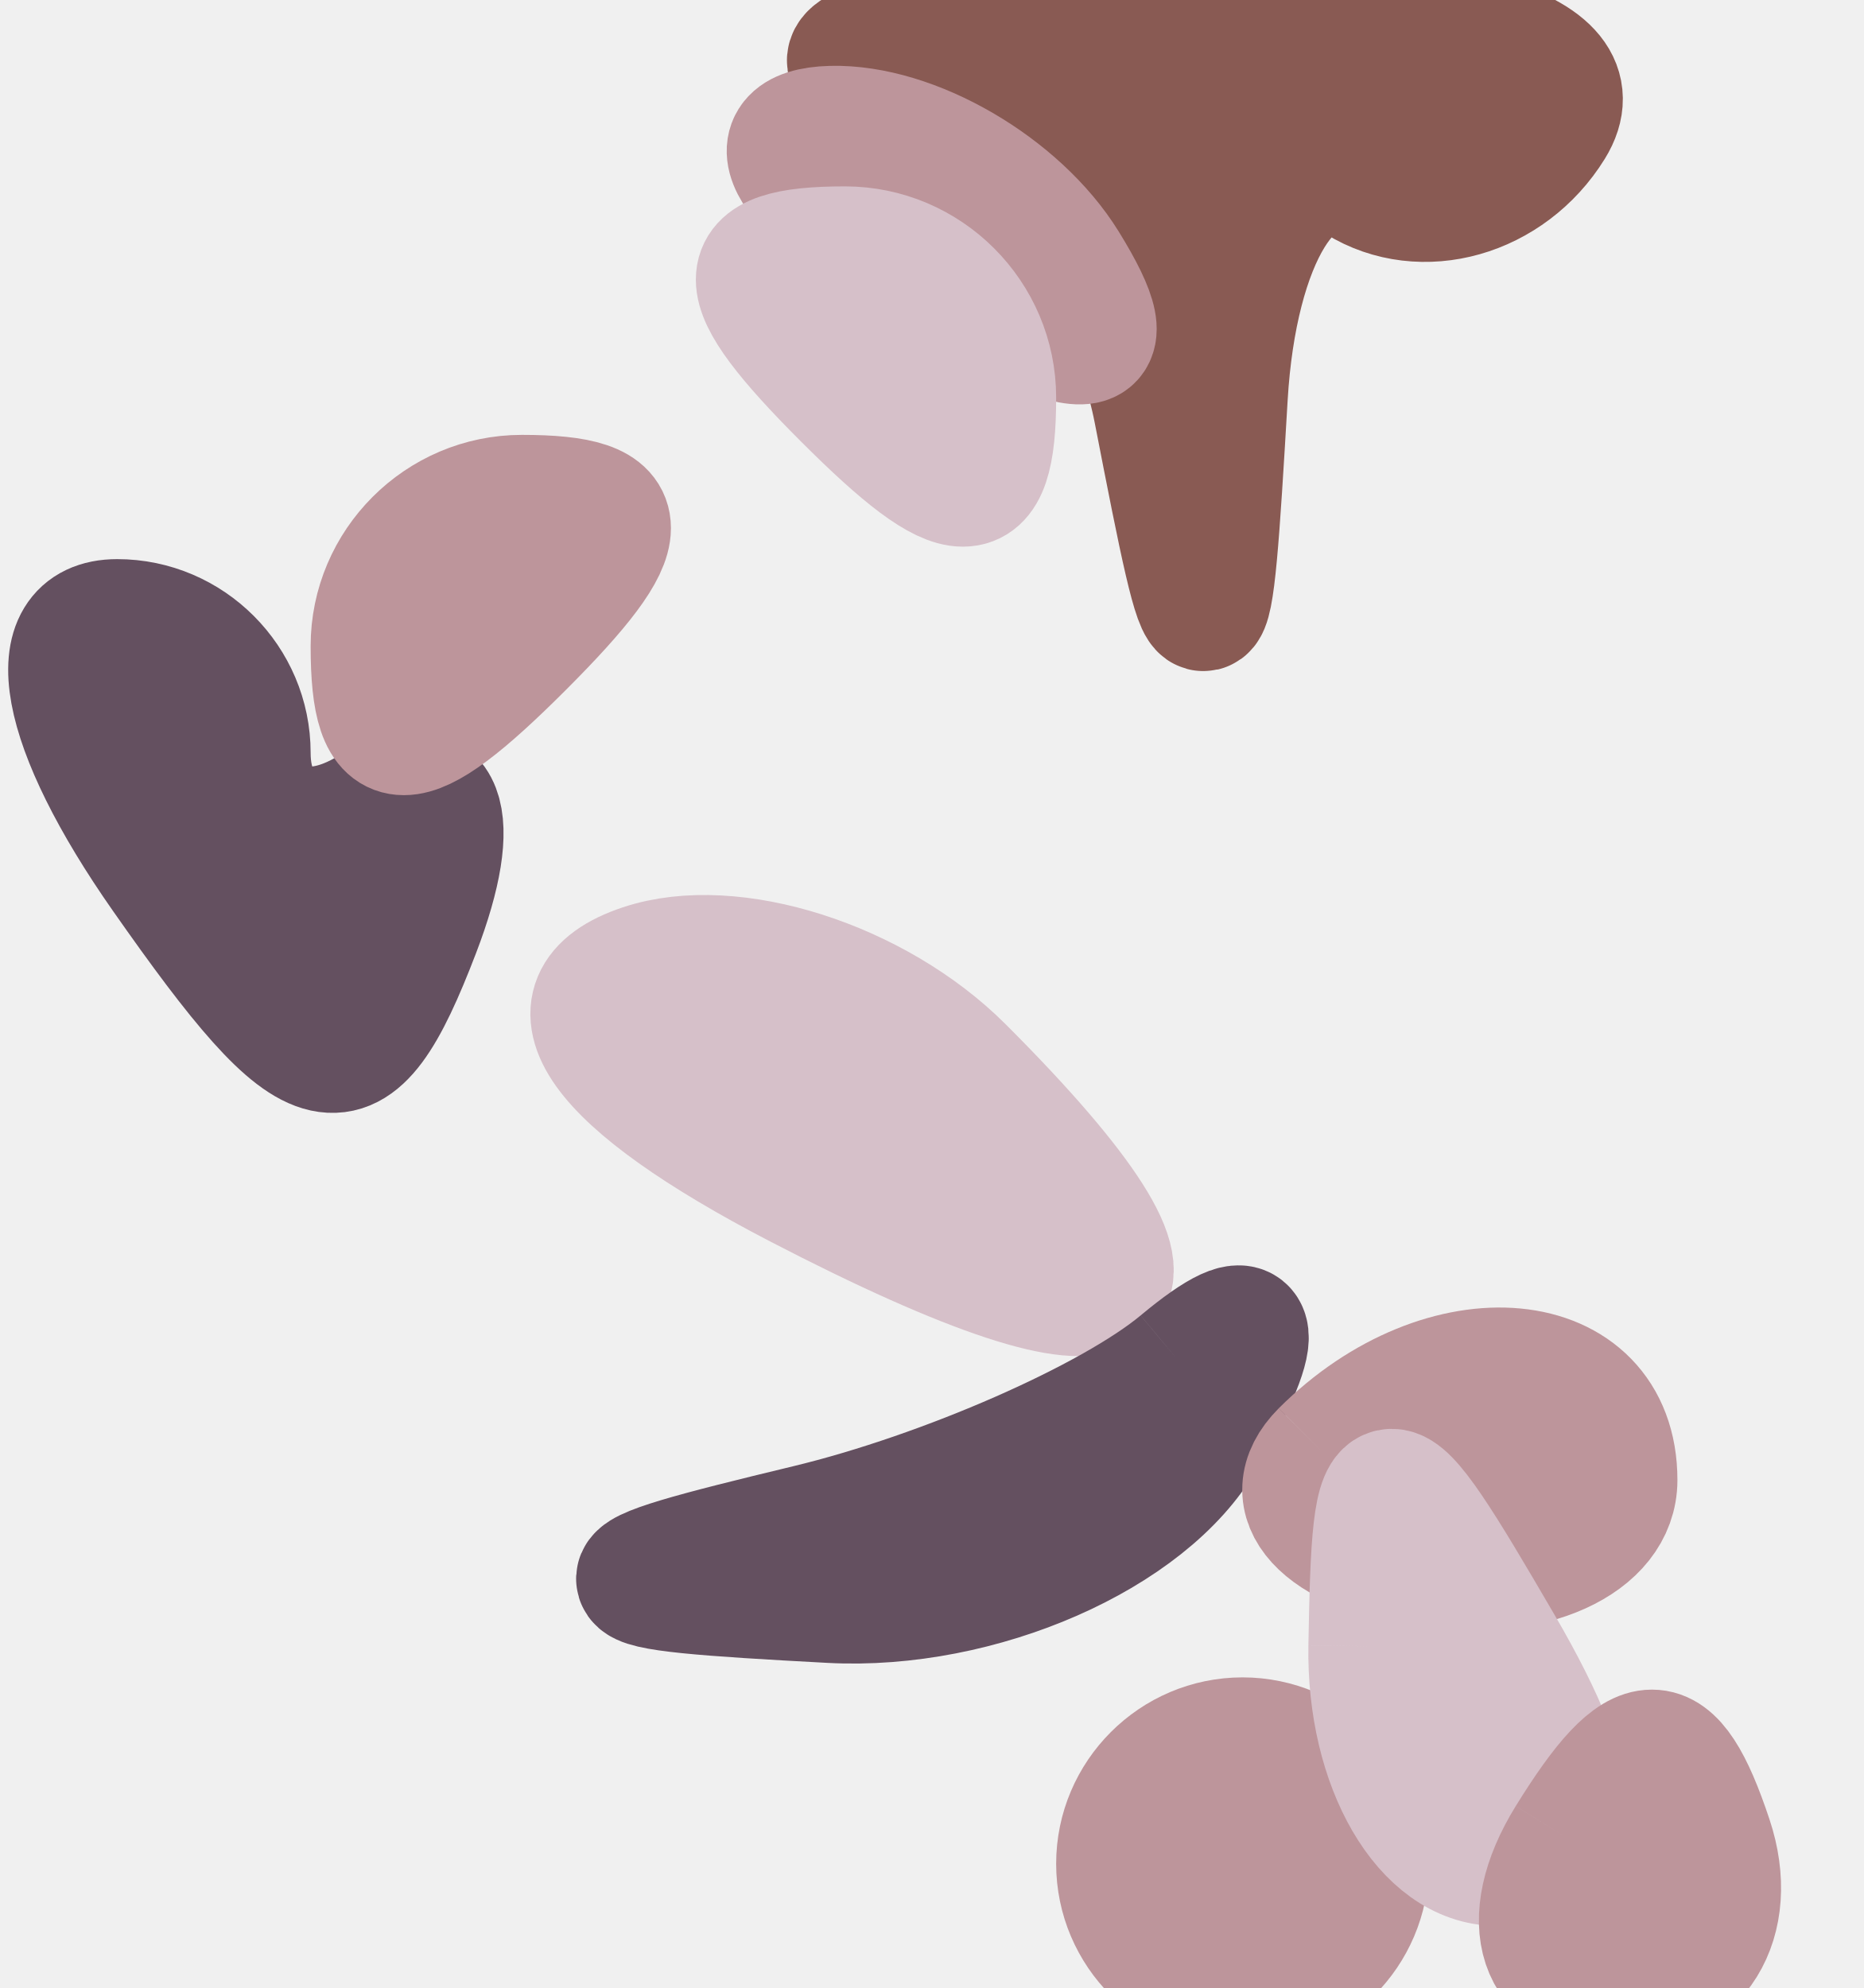
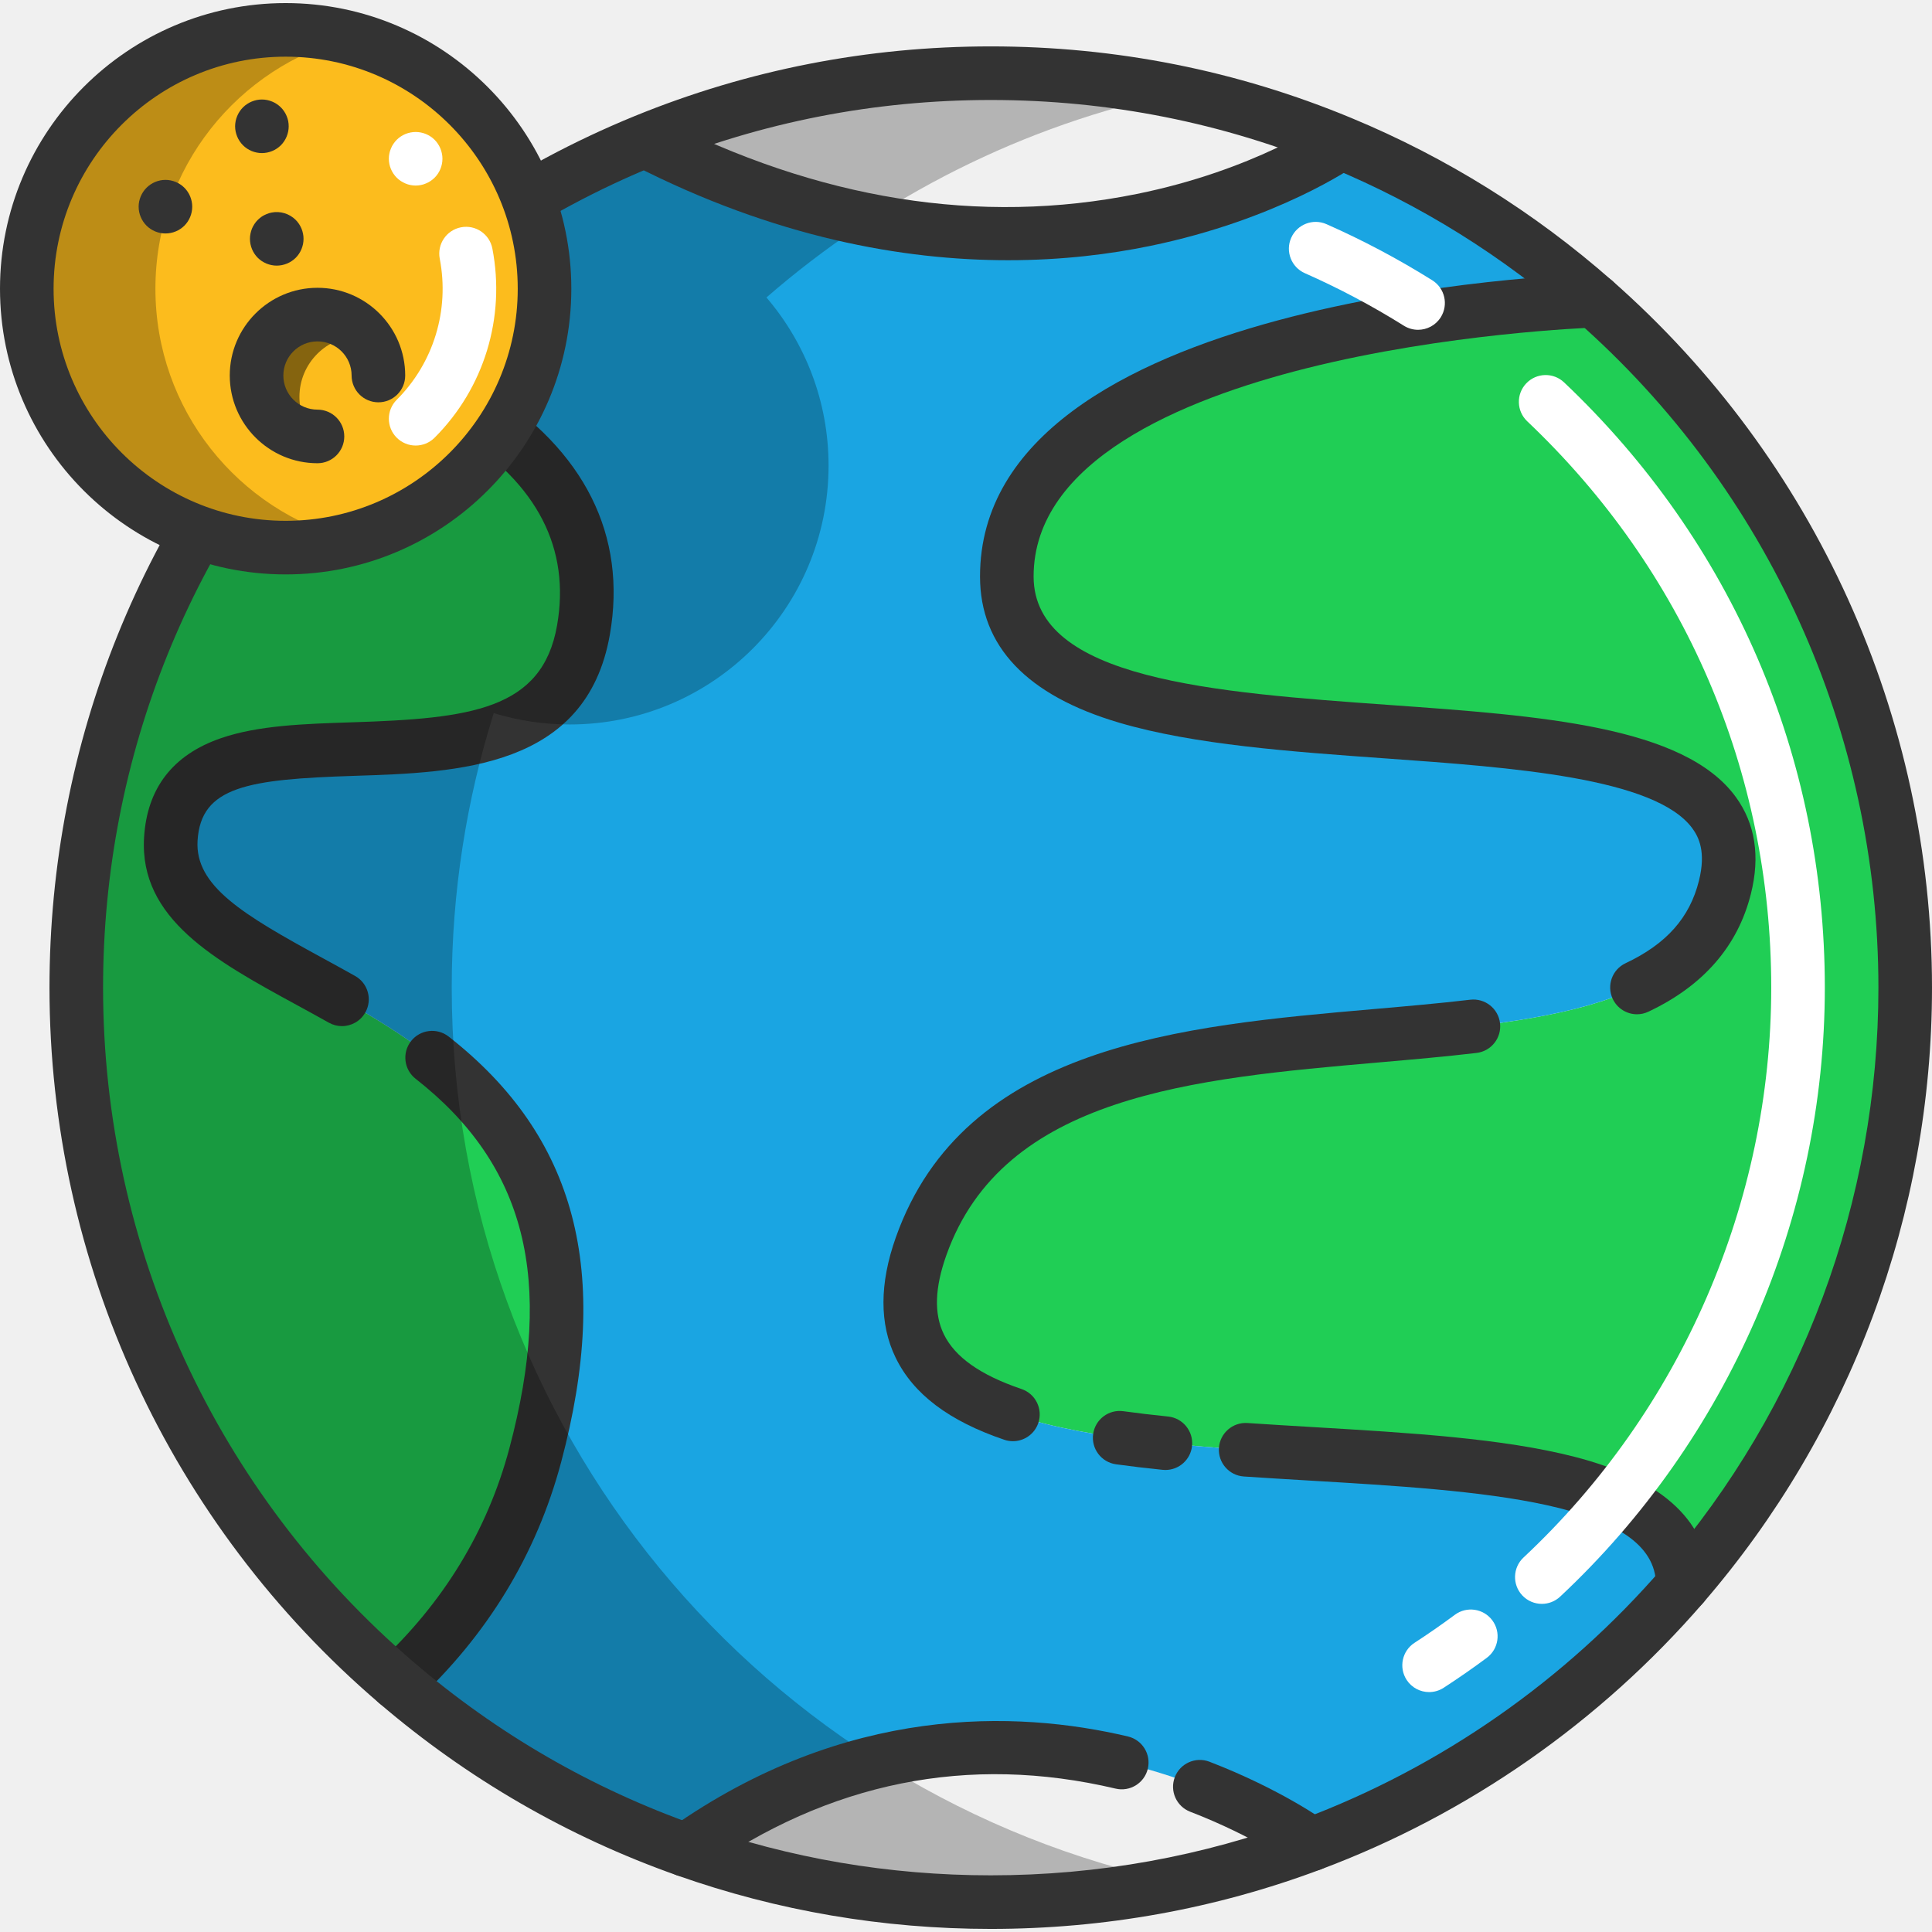
- <svg xmlns="http://www.w3.org/2000/svg" version="1.0" width="15pt" height="16pt" viewBox="0 0 15 16" style="background-color:#886D90" preserveAspectRatio="xMidYMid meet">
-   <g fill="#895A53FF" stroke="#895A53FF">
-     <path d="M 7.189 0.677 C 8.117 0.922 9.068 2.108 9.302 3.311 C 9.718 5.452 9.731 5.450 9.864 3.191 C 9.939 1.921 10.419 1.141 10.931 1.457 C 11.443 1.774 12.144 1.575 12.490 1.016 C 12.877 0.389 11.659 0.044 9.309 0.116 C 7.214 0.180 6.260 0.432 7.189 0.677 " />
+ <svg xmlns="http://www.w3.org/2000/svg" version="1.1" id="Layer_1" x="0px" y="0px" viewBox="0 0 360.513 360.513" style="enable-background:new 0 0 360.513 360.513;" xml:space="preserve">
+   <g>
+     <path style="fill:#20CE55;" d="M171.874,232.568c-22,62,142.28,18.54,142.14,63.27c25.86-29.91,41.5-68.9,41.5-111.54   c0-51.07-22.44-96.91-58-128.18h-0.01c0,0-109.63,3.45-109.63,51.45s146,10,134,58S193.874,170.568,171.874,232.568z" />
+     <path style="fill:#20CE55;" d="M99.874,271.568c24-90-70-82-68-115s70,1,77-39s-46.75-51.78-46.75-51.78l-0.01-0.01   c-29.64,30.69-47.88,72.48-47.88,118.52c0,51.92,23.19,98.42,59.78,129.72C85.934,302.967,95.204,289.068,99.874,271.568z" />
+     <path style="fill:#1AA5E2;" d="M120.344,26.278c-22.11,9.04-41.9,22.59-58.23,39.5l0.01,0.01c0,0,53.75,11.78,46.75,51.78   s-75,6-77,39s92,25,68,115c-4.67,17.5-13.94,31.4-25.86,42.45c15.76,13.49,34.02,24.16,53.98,31.21v-0.01   c60.13-42.36,116.72-1.08,116.72-1.08v0.01c27.01-10.11,50.78-26.88,69.3-48.31c0.14-44.73-164.14-1.27-142.14-63.27s138-19,150-67   s-134-10-134-58s109.63-51.45,109.63-51.45c-13.92-12.25-29.86-22.27-47.25-29.48v0.01c0,0-54.42,38.37-129.9-0.35L120.344,26.278z   " />
+     <path style="fill:#333333;" d="M314.015,300.838c-0.005,0-0.011,0-0.016,0c-2.761-0.009-4.993-2.254-4.984-5.016   c0.049-15.702-32.808-17.654-64.584-19.542c-4.114-0.244-8.241-0.49-12.327-0.765c-2.755-0.186-4.838-2.57-4.652-5.325   s2.56-4.834,5.325-4.653c4.059,0.274,8.159,0.517,12.247,0.76c18.193,1.081,35.378,2.102,48.784,5.544   c16.762,4.304,25.243,12.383,25.207,24.011C319.005,298.609,316.769,300.838,314.015,300.838z" />
+     <path style="fill:#333333;" d="M217.467,274.299c-0.169,0-0.34-0.009-0.512-0.026c-3.134-0.319-5.982-0.657-8.708-1.035   c-2.735-0.379-4.645-2.904-4.266-5.639c0.379-2.735,2.9-4.645,5.639-4.266c2.604,0.361,5.335,0.686,8.348,0.992   c2.747,0.28,4.748,2.733,4.468,5.48C222.173,272.38,220.001,274.299,217.467,274.299z" />
+     <path style="fill:#333333;" d="M189.013,268.93c-0.533,0-1.075-0.086-1.608-0.267c-10.354-3.516-16.99-8.535-20.289-15.344   c-3.03-6.253-3.015-13.797,0.046-22.423c12.752-35.938,53.339-39.477,89.148-42.599c6.307-0.55,12.265-1.069,18.046-1.75   c2.741-0.32,5.227,1.639,5.55,4.382s-1.639,5.227-4.382,5.55c-5.931,0.698-11.961,1.223-18.346,1.78   c-34.41,3-69.991,6.102-80.593,35.981c-2.163,6.095-2.317,10.909-0.471,14.718c2.072,4.276,6.817,7.625,14.506,10.236   c2.615,0.888,4.015,3.728,3.126,6.342C193.04,267.618,191.096,268.93,189.013,268.93z" />
+     <path style="fill:#333333;" d="M305.464,189.264c-1.875,0-3.673-1.06-4.526-2.869c-1.178-2.498-0.108-5.477,2.39-6.655   c7.617-3.592,11.969-8.48,13.695-15.385c1.348-5.392-0.036-8.14-1.195-9.738c-6.884-9.497-33.656-11.409-57.275-13.095   c-17.564-1.254-35.726-2.551-49.645-6.647c-17.275-5.084-26.035-14.271-26.035-27.307c0-52.244,109.798-56.301,114.473-56.448   l0.157-0.002c2.761,0,5.005,2.239,5.005,5c0,2.726-2.176,4.942-4.888,4.999c-1.213,0.043-27.757,1.057-53.852,7.61   c-23.218,5.831-50.896,17.302-50.896,38.841c0,19.238,33.751,21.648,66.392,23.979c28.305,2.021,55.04,3.931,64.66,17.201   c3.605,4.974,4.547,11.041,2.799,18.032c-2.441,9.766-8.878,17.169-19.132,22.004C306.904,189.11,306.178,189.264,305.464,189.264z   " />
+     <path style="fill:#333333;" d="M74.015,319.018c-1.343,0-2.683-0.538-3.668-1.601c-1.877-2.025-1.757-5.189,0.268-7.066   c12.109-11.226,20.328-24.708,24.428-40.072c8.433-31.625,3.039-52.9-17.491-68.982c-2.174-1.703-2.556-4.846-0.853-7.02   c1.703-2.174,4.846-2.555,7.02-0.853c23.798,18.643,30.466,43.883,20.986,79.432c-4.594,17.218-13.777,32.3-27.292,44.828   C76.451,318.577,75.231,319.018,74.015,319.018z" />
+     <path style="fill:#333333;" d="M63.81,191.476c-0.83,0-1.67-0.207-2.445-0.642c-2.061-1.158-4.104-2.272-6.101-3.362   c-15.069-8.222-29.303-15.987-28.381-31.206c0.557-9.188,5.369-15.414,14.304-18.506c6.966-2.411,15.528-2.687,24.593-2.98   c21.904-0.707,35.403-2.276,38.168-18.074c2.508-14.333-3.648-26.337-18.298-35.676C73.979,73.59,61.176,70.7,61.048,70.671   c-2.694-0.596-4.398-3.263-3.805-5.958c0.593-2.695,3.259-4.4,5.951-3.809c0.584,0.128,14.448,3.229,27.602,11.548   c18.289,11.566,26.243,27.465,23.003,45.978c-4.366,24.947-28.391,25.722-47.696,26.345c-19.858,0.641-28.625,1.978-29.238,12.096   c-0.512,8.449,8.478,13.797,23.189,21.823c2.033,1.109,4.112,2.244,6.21,3.422c2.407,1.353,3.263,4.401,1.91,6.808   C67.256,190.557,65.559,191.476,63.81,191.476z" />
+     <path style="opacity:0.25;enable-background:new    ;" d="M84.294,184.298c0-17.851,2.757-35.056,7.843-51.228   c4.481,1.373,9.237,2.116,14.168,2.116c26.678,0,48.305-21.627,48.305-48.305c0-11.979-4.37-22.931-11.59-31.373   c21.561-18.75,47.863-32.188,76.884-38.24c-11.31-2.37-23.02-3.61-35.03-3.61c-27.811,0-54.067,6.658-77.265,18.461   c-2.365-0.356-4.785-0.543-7.248-0.543c-25.734,0-46.76,20.125-48.217,45.494c-23.703,29.303-37.909,66.605-37.909,107.229   c0,94.24,76.4,170.64,170.64,170.64c12.01,0,23.72-1.24,35.03-3.61C142.464,335.178,84.294,266.528,84.294,184.298z" />
+     <path style="fill:#333333;" d="M127.999,350.219c-1.571,0-3.118-0.739-4.092-2.121c-1.59-2.258-1.05-5.377,1.208-6.967   c32.741-23.065,64.488-22.033,85.354-17.106c2.688,0.635,4.352,3.328,3.717,6.015c-0.635,2.688-3.332,4.351-6.015,3.717   c-27.448-6.481-53.453-1.25-77.298,15.549C129.999,349.922,128.994,350.219,127.999,350.219z" />
+     <path style="fill:#333333;" d="M244.71,349.138c-1.021,0-2.05-0.311-2.938-0.958c-0.142-0.103-7.623-5.459-19.68-10.108   c-2.577-0.993-3.86-3.887-2.866-6.464c0.993-2.577,3.886-3.86,6.464-2.867c13.429,5.177,21.628,11.106,21.971,11.356   c2.231,1.627,2.72,4.755,1.093,6.986C247.774,348.427,246.252,349.138,244.71,349.138z" />
+     <path style="fill:#333333;" d="M188.118,48.558c-19.524,0-43.52-4.203-70.046-17.811l4.564-8.897   c30.089,15.436,60.196,20.261,89.485,14.344c21.899-4.425,35.128-13.546,35.259-13.638l5.754,8.179   c-0.59,0.416-14.73,10.249-38.516,15.156C207.17,47.427,198.245,48.558,188.118,48.558z" />
+     <path style="fill:#333333;" d="M184.874,359.938c-20.089,0-39.787-3.363-58.546-9.996c-20.373-7.196-39.068-18.005-55.565-32.126   C31.661,284.368,9.234,235.702,9.234,184.298c0-45.762,17.502-89.086,49.283-121.993c17.101-17.708,37.266-31.386,59.935-40.655   c21.112-8.621,43.459-12.992,66.422-12.992c23.32,0,45.962,4.496,67.299,13.363c17.757,7.363,34.122,17.572,48.634,30.344   l-6.606,7.507c-13.687-12.044-29.117-21.672-45.862-28.615c-20.117-8.36-41.469-12.599-63.465-12.599   c-21.66,0-42.735,4.121-62.64,12.249c-21.375,8.74-40.393,21.641-56.524,38.344c-29.971,31.033-46.477,71.891-46.477,115.047   c0,48.477,21.151,94.373,58.03,125.92c15.559,13.318,33.187,23.51,52.395,30.295c17.688,6.254,36.264,9.425,55.215,9.425   c20.006,0,39.549-3.523,58.085-10.472c25.861-9.68,49.123-25.896,67.272-46.897c25.978-30.046,40.283-68.497,40.283-108.271   c0-47.61-20.521-92.961-56.302-124.425l6.604-7.51c37.939,33.362,59.698,81.451,59.698,131.935   c0,42.175-15.171,82.949-42.718,114.81c-19.241,22.264-43.906,39.458-71.33,49.722   C226.807,356.201,206.083,359.938,184.874,359.938z" />
+     <circle style="fill:#FCBC1D;" cx="53.305" cy="53.881" r="48.305" />
+     <path style="opacity:0.25;enable-background:new    ;" d="M5,53.878c0,26.68,21.62,48.31,48.3,48.31c4.14,0,8.17-0.52,12-1.5   C44.43,95.348,29,76.418,29,53.878s15.43-41.46,36.3-46.8c-3.83-0.98-7.86-1.5-12-1.5C26.62,5.578,5,27.198,5,53.878z" />
+     <path style="opacity:0.47;enable-background:new    ;" d="M47.874,70.068c0,6.06,4.74,11.01,10.71,11.35   c-1.7-1.98-2.71-4.55-2.71-7.35c0-6.28,5.09-11.37,11.37-11.37c0.22,0,0.44,0.01,0.66,0.02c-2.07-2.46-5.18-4.02-8.66-4.02   C52.964,58.698,47.874,63.788,47.874,70.068z" />
+     <path style="fill:#333333;" d="M59.242,86.439c-9.025,0-16.368-7.343-16.368-16.368s7.342-16.368,16.368-16.368   S75.61,61.046,75.61,70.071c0,2.761-2.239,5-5,5s-5-2.239-5-5c0-3.511-2.857-6.368-6.368-6.368s-6.368,2.857-6.368,6.368   s2.856,6.368,6.368,6.368c2.761,0,5,2.239,5,5S62.003,86.439,59.242,86.439z" />
+     <g>
+       <path style="fill:#333333;" d="M51.64,49.566c-0.33,0-0.65-0.03-0.98-0.1c-0.32-0.06-0.63-0.16-0.93-0.28    c-0.3-0.13-0.59-0.28-0.87-0.46c-0.27-0.18-0.52-0.39-0.76-0.62c-0.93-0.93-1.46-2.22-1.46-3.54c0-0.32,0.03-0.65,0.1-0.97    c0.06-0.32,0.16-0.64,0.28-0.94c0.13-0.3,0.28-0.59,0.46-0.86c0.18-0.28,0.39-0.53,0.62-0.76c0.24-0.23,0.49-0.44,0.76-0.63    c0.28-0.18,0.57-0.33,0.87-0.45c0.3-0.13,0.61-0.23,0.93-0.29c1.63-0.33,3.35,0.2,4.52,1.37c0.23,0.23,0.43,0.48,0.62,0.76    c0.18,0.27,0.33,0.56,0.46,0.86c0.12,0.3,0.22,0.62,0.28,0.94c0.07,0.32,0.1,0.65,0.1,0.97c0,1.32-0.53,2.61-1.46,3.54    C54.24,49.036,52.96,49.566,51.64,49.566z" />
+     </g>
+     <g>
+       <path style="fill:#333333;" d="M48.87,28.566c-1.31,0-2.6-0.53-3.53-1.46c-0.23-0.23-0.44-0.49-0.62-0.76s-0.34-0.56-0.46-0.86    c-0.13-0.31-0.22-0.62-0.29-0.94c-0.06-0.32-0.1-0.65-0.1-0.98c0-0.32,0.04-0.65,0.1-0.97c0.07-0.32,0.16-0.64,0.29-0.94    c0.12-0.3,0.28-0.59,0.46-0.86c0.18-0.28,0.39-0.53,0.62-0.76s0.48-0.44,0.76-0.62c0.27-0.18,0.56-0.34,0.86-0.46    c0.3-0.13,0.62-0.22,0.94-0.29c0.64-0.13,1.31-0.13,1.95,0c0.32,0.07,0.63,0.16,0.94,0.29c0.3,0.12,0.59,0.28,0.86,0.46    s0.53,0.39,0.76,0.62s0.44,0.48,0.62,0.76c0.18,0.27,0.34,0.56,0.46,0.86c0.13,0.3,0.22,0.62,0.29,0.94    c0.06,0.32,0.09,0.65,0.09,0.97c0,1.32-0.53,2.61-1.46,3.54C51.48,28.036,50.19,28.566,48.87,28.566z" />
+     </g>
+     <g>
+       <path style="fill:#333333;" d="M30.87,43.566c-1.31,0-2.6-0.53-3.53-1.46s-1.47-2.22-1.47-3.54c0-1.31,0.54-2.6,1.47-3.53    c0.93-0.93,2.22-1.47,3.53-1.47c1.32,0,2.61,0.54,3.54,1.47s1.46,2.22,1.46,3.53c0,1.32-0.53,2.61-1.46,3.54    C33.48,43.036,32.19,43.566,30.87,43.566z" />
+     </g>
+     <path style="fill:#FFFFFF;" d="M264.61,61.541c-0.907,0-1.824-0.247-2.649-0.763c-5.903-3.698-12.117-6.994-18.472-9.799   c-2.526-1.115-3.67-4.067-2.555-6.593c1.115-2.526,4.066-3.67,6.593-2.555c6.792,2.998,13.434,6.521,19.742,10.473   c2.34,1.466,3.049,4.551,1.583,6.892C267.903,60.709,266.275,61.541,264.61,61.541z" />
+     <path style="fill:#FFFFFF;" d="M287.708,299.283c-1.335,0-2.667-0.532-3.652-1.584c-1.886-2.017-1.781-5.181,0.235-7.067   c29.375-27.482,46.223-66.24,46.223-106.334c0-40.323-16.17-77.856-45.532-105.684c-2.004-1.9-2.089-5.064-0.189-7.069   s5.065-2.089,7.068-0.19c31.374,29.735,48.653,69.845,48.653,112.942c0,42.852-18.002,84.271-49.391,113.636   C290.159,298.837,288.932,299.283,287.708,299.283z" />
+     <path style="fill:#FFFFFF;" d="M266.677,315.745c-1.637,0-3.241-0.803-4.199-2.278c-1.503-2.316-0.845-5.413,1.472-6.916   c2.546-1.653,5.078-3.412,7.524-5.227c2.217-1.645,5.349-1.182,6.995,1.036c1.646,2.218,1.182,5.349-1.036,6.995   c-2.613,1.939-5.317,3.817-8.039,5.583C268.554,315.484,267.61,315.745,266.677,315.745z" />
+     <path style="fill:#FFFFFF;" d="M77.563,83.138c-1.28,0-2.559-0.488-3.536-1.465c-1.953-1.953-1.953-5.118,0-7.071   c6.884-6.884,9.886-16.726,8.031-26.329c-0.524-2.711,1.25-5.334,3.961-5.858c2.706-0.527,5.333,1.249,5.857,3.961   c2.486,12.867-1.543,26.062-10.778,35.297C80.122,82.65,78.842,83.138,77.563,83.138z" />
+     <path style="fill:#FFFFFF;" d="M77.56,34.626c-0.32,0-0.65-0.04-0.97-0.1c-0.32-0.06-0.64-0.16-0.94-0.29   c-0.3-0.12-0.59-0.28-0.86-0.46c-0.28-0.18-0.53-0.39-0.76-0.62c-0.93-0.93-1.47-2.21-1.47-3.53c0-0.33,0.03-0.66,0.1-0.98   c0.06-0.32,0.16-0.63,0.29-0.93c0.12-0.31,0.27-0.6,0.46-0.87c0.18-0.27,0.39-0.53,0.62-0.76s0.48-0.44,0.76-0.62   c0.27-0.18,0.56-0.33,0.86-0.46c0.3-0.12,0.62-0.22,0.94-0.28c0.64-0.13,1.3-0.13,1.95,0c0.32,0.06,0.63,0.16,0.93,0.28   c0.31,0.13,0.6,0.28,0.87,0.46c0.27,0.18,0.53,0.39,0.76,0.62c0.23,0.23,0.44,0.49,0.62,0.76s0.33,0.56,0.46,0.87   c0.12,0.3,0.22,0.61,0.28,0.93c0.07,0.32,0.1,0.65,0.1,0.98c0,1.32-0.53,2.6-1.46,3.53c-0.23,0.23-0.49,0.44-0.76,0.62   c-0.27,0.18-0.56,0.34-0.87,0.46c-0.3,0.13-0.61,0.23-0.93,0.29C78.22,34.586,77.89,34.626,77.56,34.626z" />
+     <path style="fill:#333333;" d="M53.305,107.186C23.913,107.186,0,83.274,0,53.881S23.913,0.576,53.305,0.576   s53.305,23.913,53.305,53.305S82.698,107.186,53.305,107.186z M53.305,10.576C29.427,10.576,10,30.002,10,53.881   s19.427,43.305,43.305,43.305S96.61,77.76,96.61,53.881S77.184,10.576,53.305,10.576z" />
  </g>
-   <g fill="#D6C0C9FF" stroke="#D6C0C9FF">
-     <path d="M 5.170 7.777 C 4.343 8.052 4.808 8.707 6.429 9.548 C 9.210 10.991 9.746 10.603 7.741 8.598 C 7.049 7.906 5.892 7.536 5.170 7.777 " />
-   </g>
-   <g fill="#645060FF" stroke="#645060FF">
-     <path d="M 9.500 10.971 C 8.950 11.430 7.600 12.022 6.500 12.287 C 4.646 12.733 4.659 12.776 6.685 12.884 C 7.886 12.948 9.236 12.356 9.685 11.568 C 10.206 10.653 10.140 10.438 9.500 10.971 " />
-   </g>
-   <g fill="#645060FF" stroke="#645060FF">
-     <path d="M 1.319 7.045 C 2.556 8.812 2.835 8.873 3.364 7.493 C 3.719 6.568 3.561 6.153 2.989 6.507 C 2.445 6.843 2.000 6.641 2.000 6.059 C 2.000 5.477 1.524 5.000 0.943 5.000 C 0.324 5.000 0.479 5.846 1.319 7.045 " />
-   </g>
-   <g fill="#BD959BFF" stroke="#BD959BFF">
-     <path d="M 9.000 15.000 C 9.000 15.550 9.450 16.000 10.000 16.000 C 10.550 16.000 11.000 15.550 11.000 15.000 C 11.000 14.450 10.550 14.000 10.000 14.000 C 9.450 14.000 9.000 14.450 9.000 15.000 " />
-   </g>
-   <g fill="#BD959BFF" stroke="#BD959BFF">
-     <path d="M 10.645 11.688 C 10.267 12.067 10.642 12.477 11.478 12.600 C 12.315 12.723 13.000 12.413 13.000 11.912 C 13.000 10.837 11.626 10.707 10.645 11.688 " />
-   </g>
-   <g fill="#D6C0C9FF" stroke="#D6C0C9FF">
-     <path d="M 11.030 13.250 C 11.014 14.213 11.472 15.000 12.050 15.000 C 12.771 15.000 12.781 14.453 12.080 13.250 C 11.109 11.583 11.059 11.583 11.030 13.250 " />
-   </g>
-   <g fill="#BD959BFF" stroke="#BD959BFF">
-     <path d="M 12.624 14.799 C 12.212 15.466 12.390 16.000 13.024 16.000 C 13.653 16.000 13.987 15.460 13.766 14.799 C 13.455 13.865 13.202 13.865 12.624 14.799 " />
-   </g>
-   <g fill="#BD959BFF" stroke="#BD959BFF">
-     <path d="M 3.000 5.200 C 3.000 6.133 3.267 6.133 4.200 5.200 C 5.133 4.267 5.133 4.000 4.200 4.000 C 3.540 4.000 3.000 4.540 3.000 5.200 " />
-   </g>
-   <g fill="#BD959BFF" stroke="#BD959BFF">
-     <path d="M 7.387 2.157 C 8.776 2.963 9.090 2.955 8.578 2.126 C 8.195 1.507 7.346 1.014 6.691 1.030 C 6.036 1.047 6.349 1.554 7.387 2.157 " />
-   </g>
-   <g fill="#D6C0C9FF" stroke="#D6C0C9FF">
-     <path d="M 6.800 3.200 C 7.733 4.133 8.000 4.133 8.000 3.200 C 8.000 2.540 7.460 2.000 6.800 2.000 C 5.867 2.000 5.867 2.267 6.800 3.200 " />
-   </g>
+   <g>
+ </g>
+   <g>
+ </g>
+   <g>
+ </g>
+   <g>
+ </g>
+   <g>
+ </g>
+   <g>
+ </g>
+   <g>
+ </g>
+   <g>
+ </g>
+   <g>
+ </g>
+   <g>
+ </g>
+   <g>
+ </g>
+   <g>
+ </g>
+   <g>
+ </g>
+   <g>
+ </g>
+   <g>
+ </g>
</svg>
